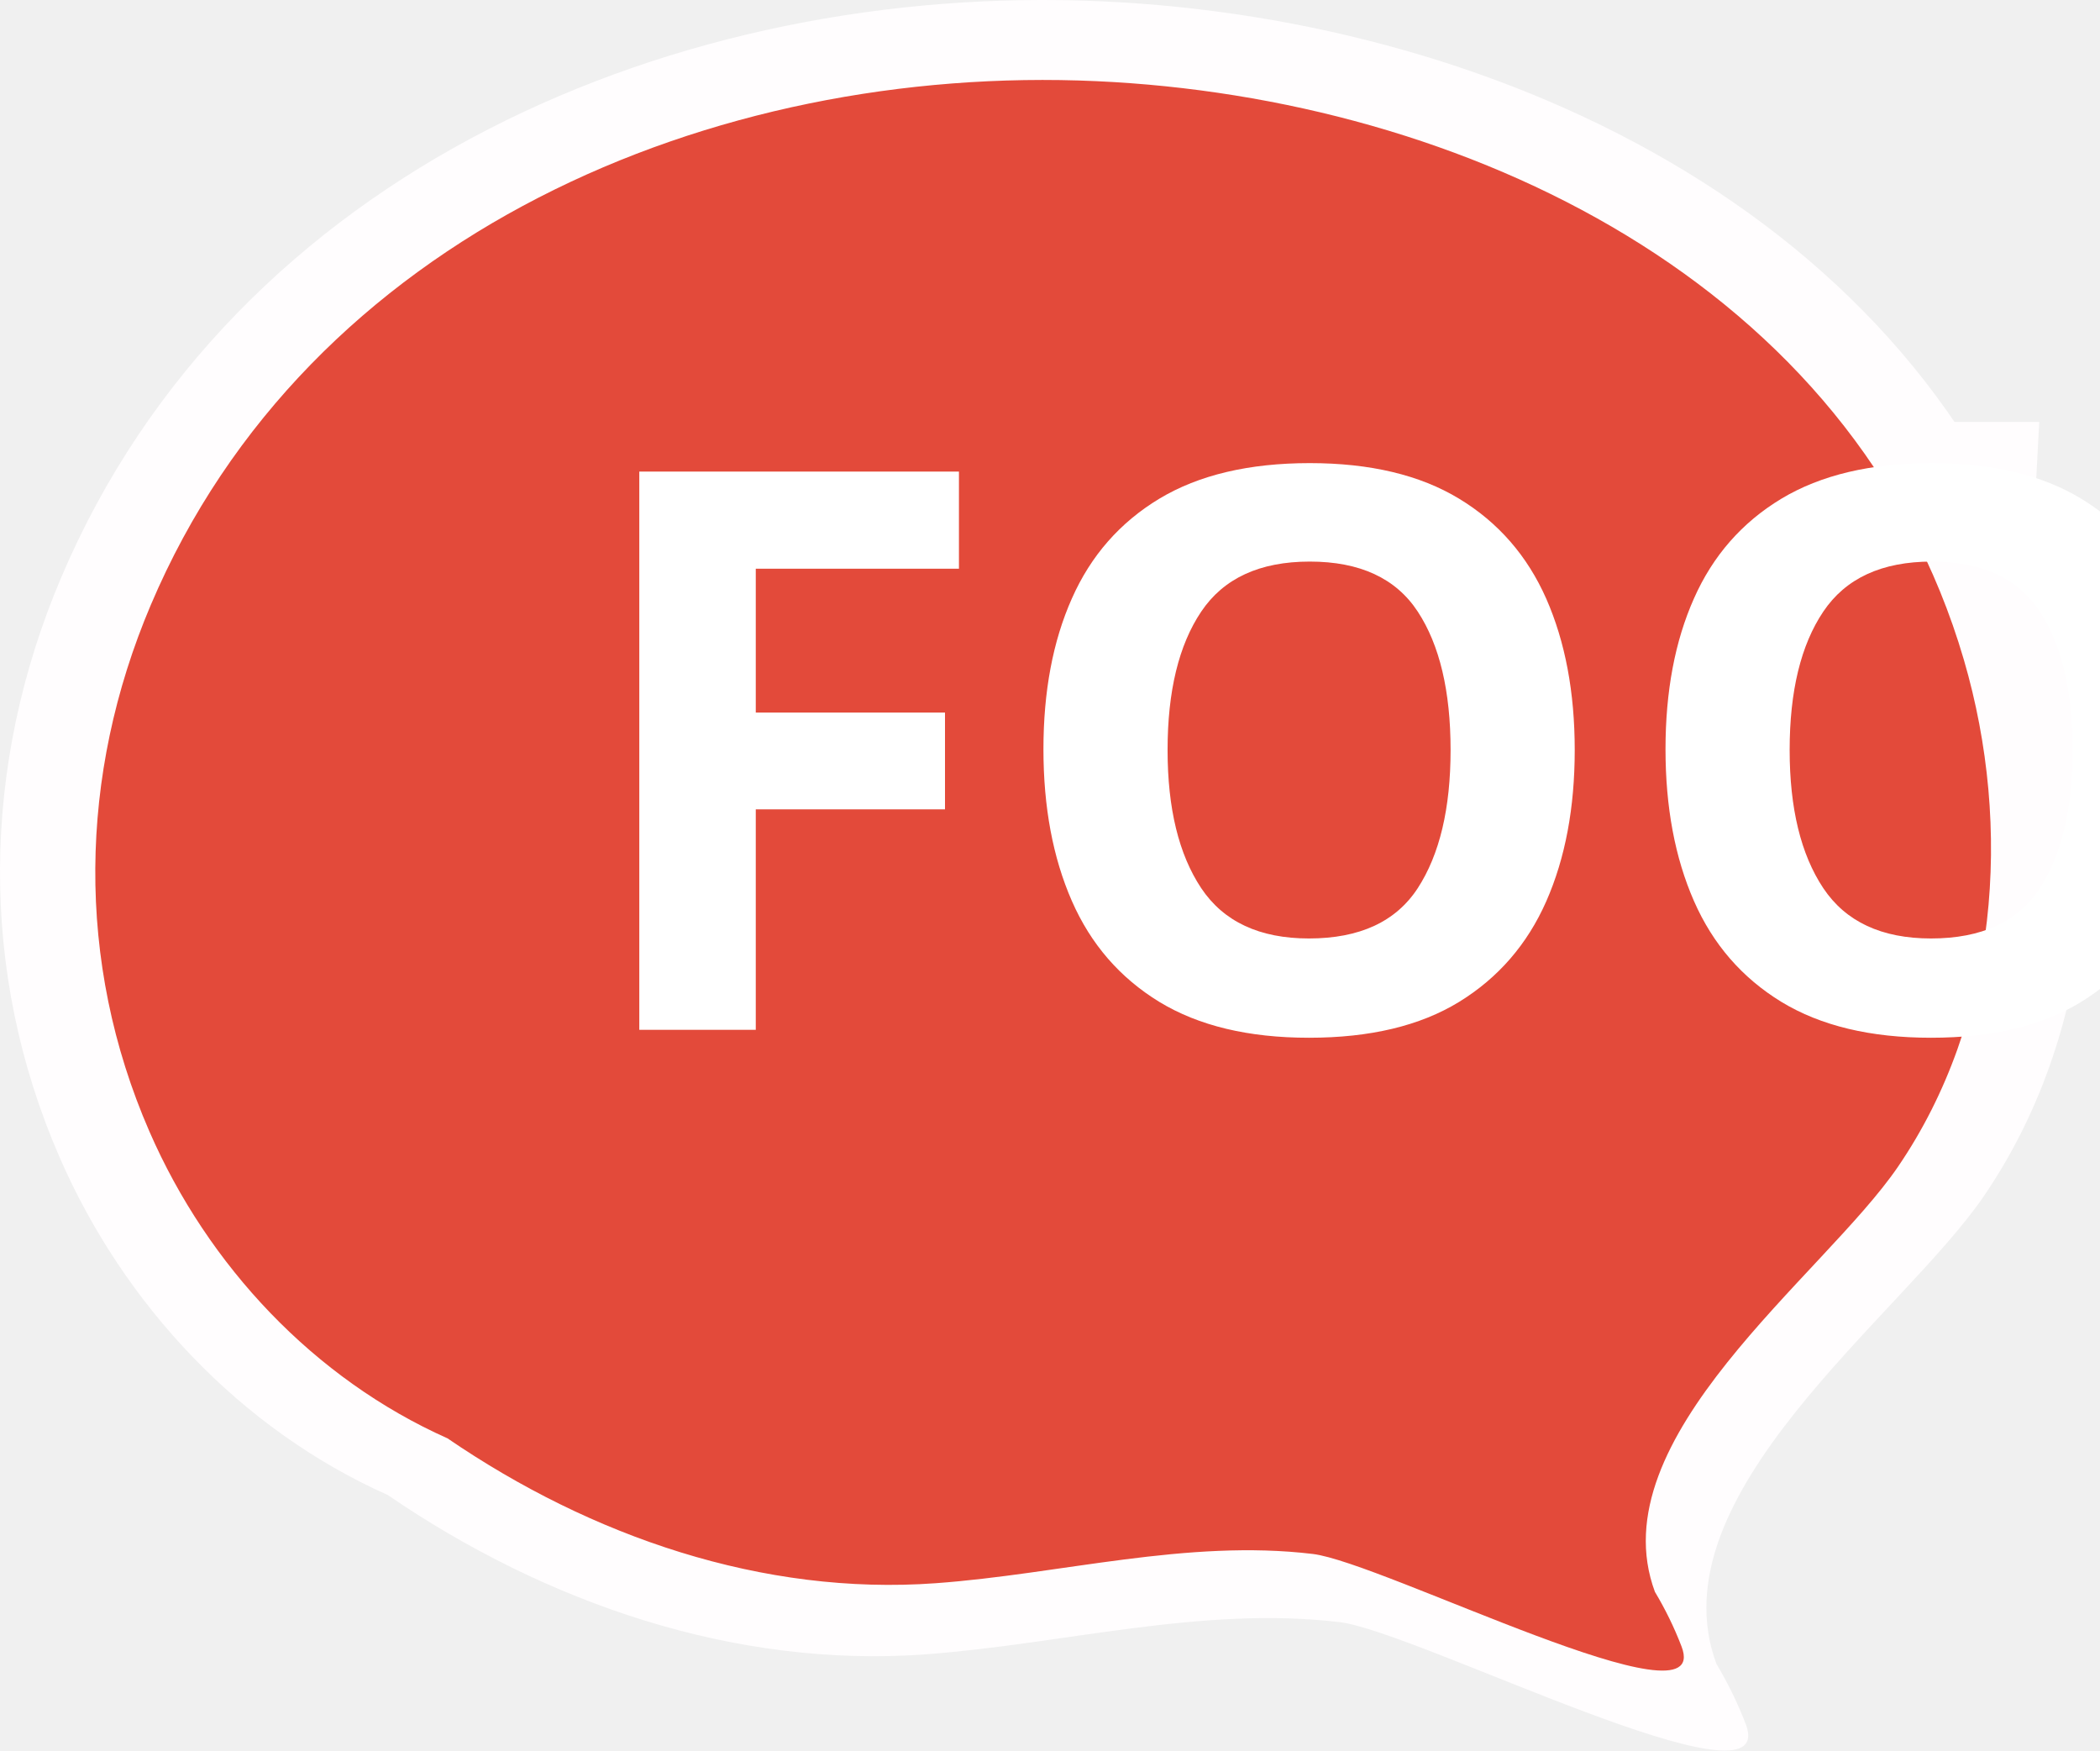
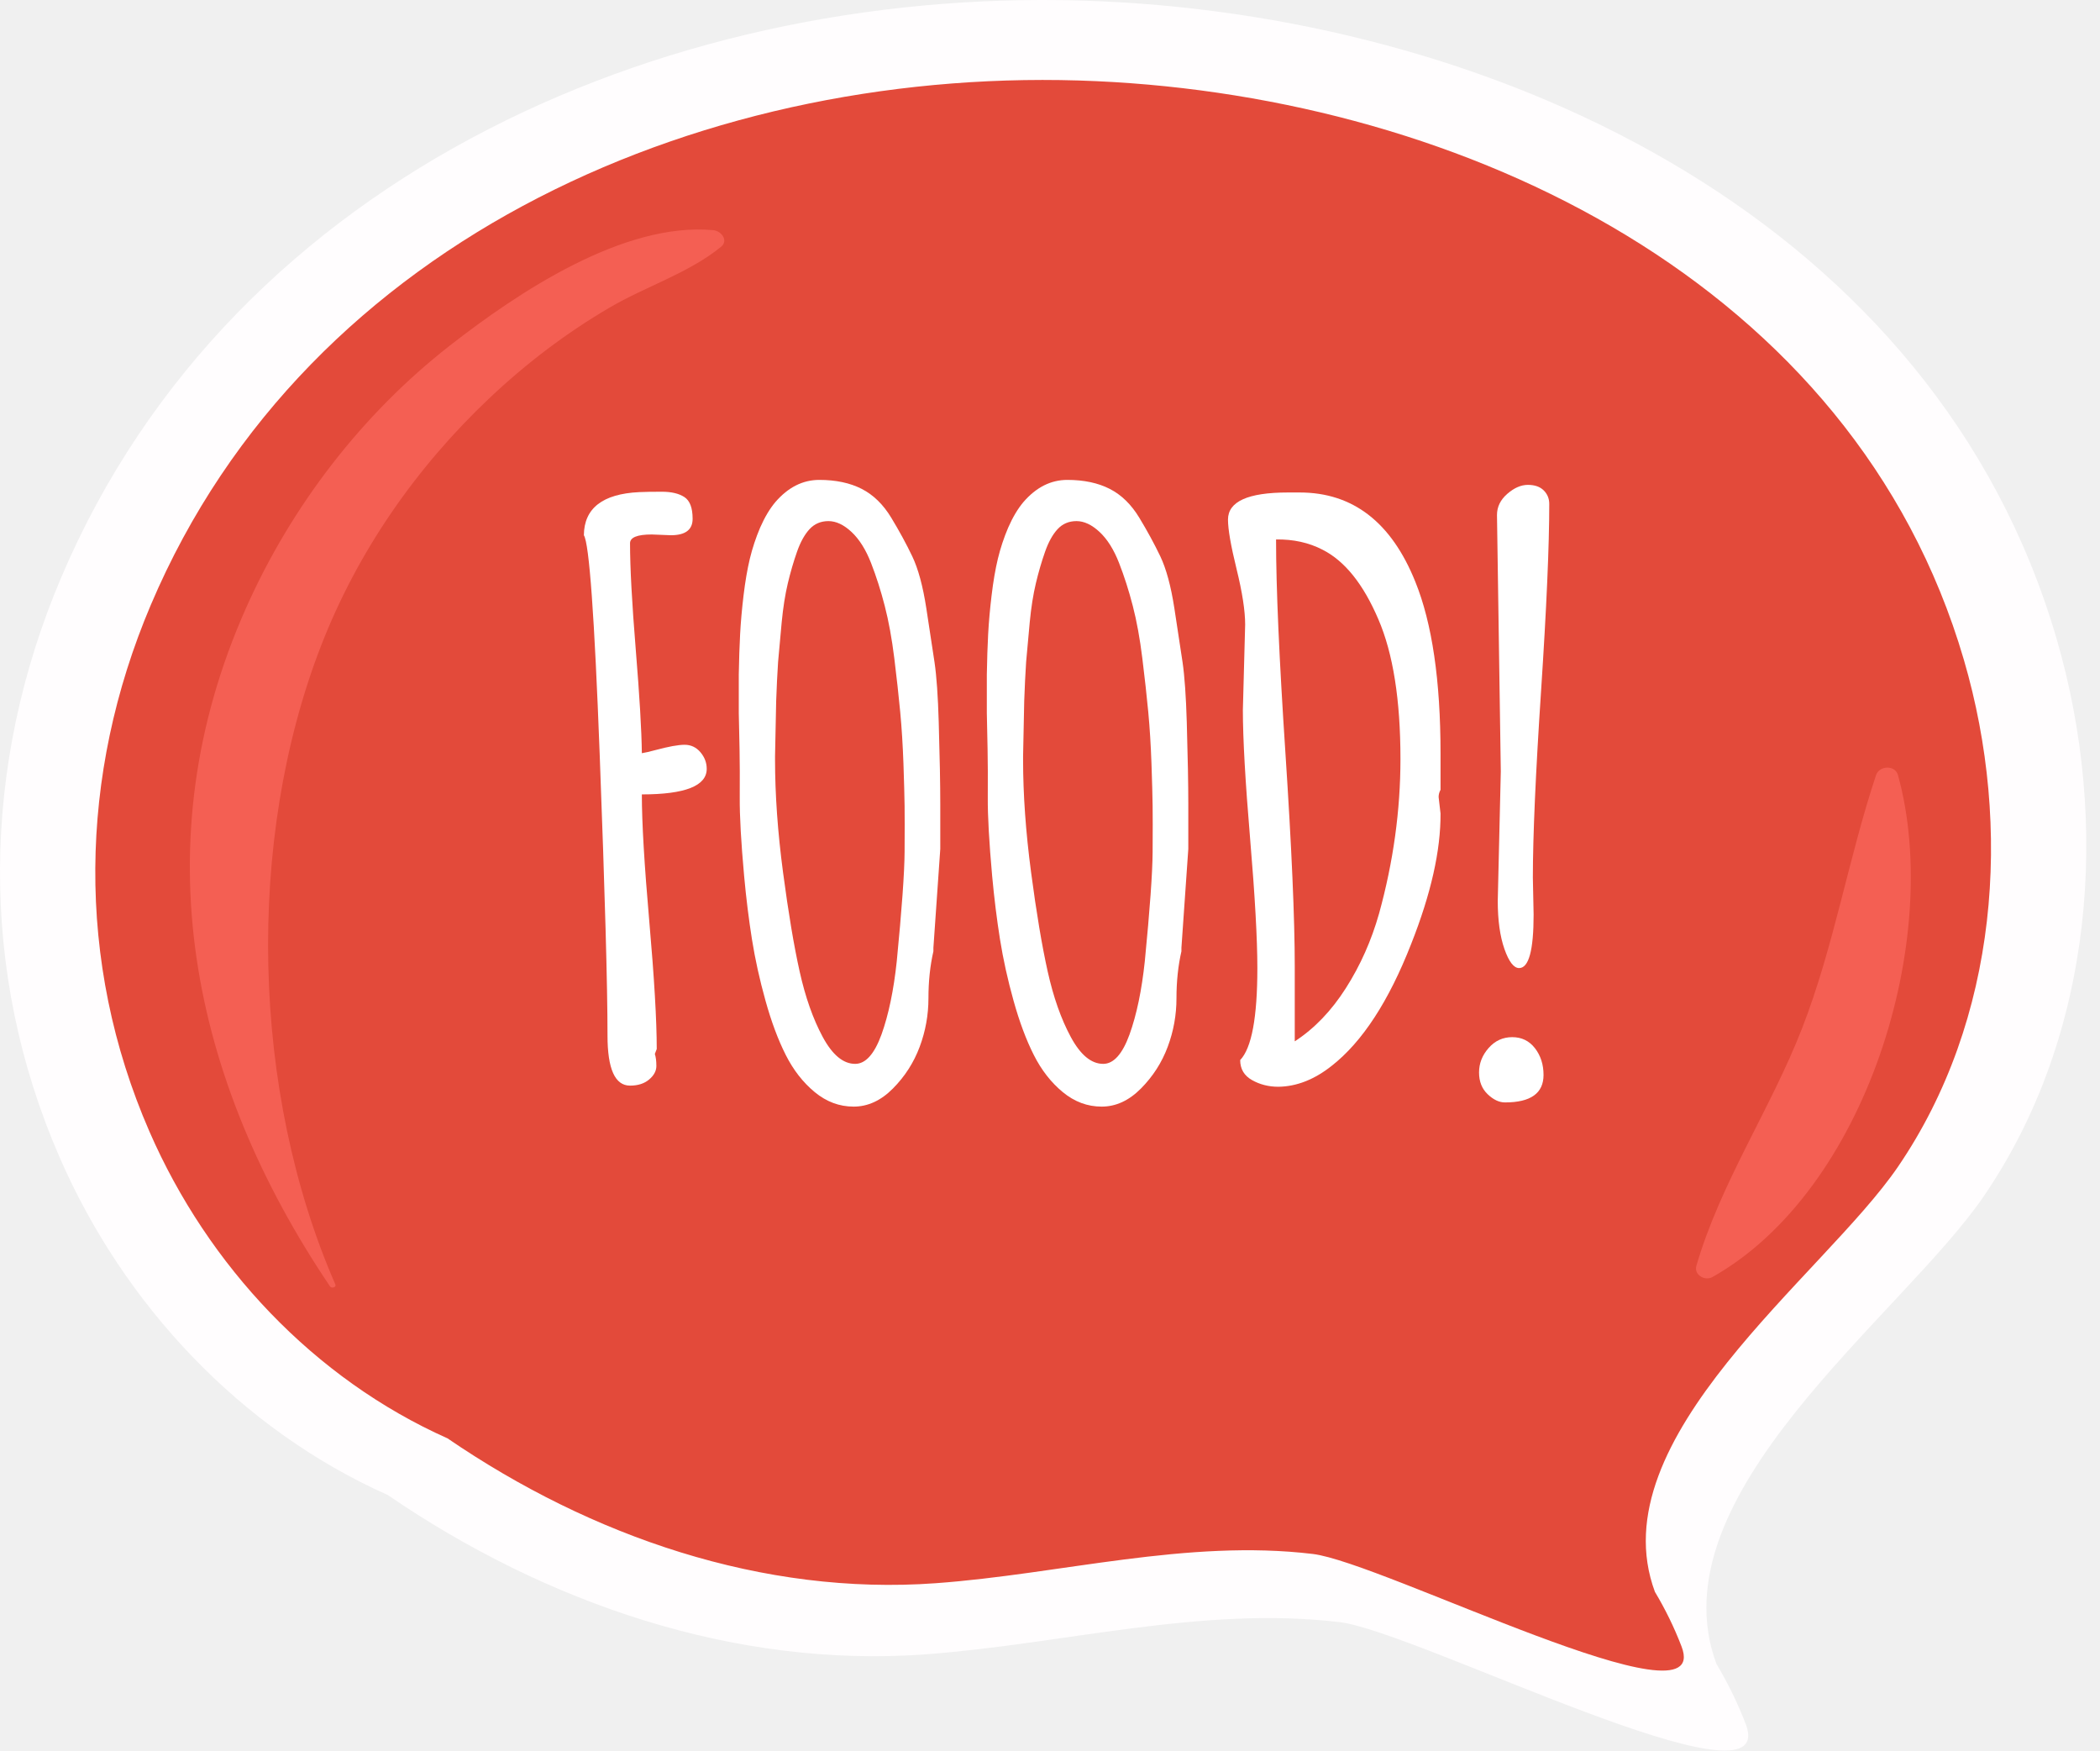
<svg xmlns="http://www.w3.org/2000/svg" width="120px" height="100px" viewBox="0 0 120 100" version="1.1">
  <g id="Page-1" stroke="none" stroke-width="1" fill="none" fill-rule="evenodd">
-     <g id="Group-88">
-       <path d="M113.364,68.332 C119.665,59.105 120.594,47.008 117.51,36.458 C110.588,12.782 86.069,1.126 62.963,0.076 C38.813,-1.021 13.377,9.718 3.489,33.009 C-1.048,43.698 -1.248,55.443 3.407,66.119 C7.088,74.562 13.762,81.664 22.151,85.404 C31.186,91.583 41.978,95.304 52.862,94.511 C60.718,93.939 68.654,91.724 76.563,92.672 C80.958,93.199 101.827,103.884 99.755,98.489 C99.284,97.263 98.72,96.123 98.082,95.056 C94.496,85.393 108.687,75.181 113.364,68.332" id="Fill-272" fill="#FFFDFE" />
-       <text id="wow!" font-family="Amatic-Bold, Amatic" font-size="49.145" font-style="condensed" font-weight="bold" fill="#FFFDFE">
-         <tspan x="29.789" y="59.196">w</tspan>
-         <tspan x="49.034" y="59.196" letter-spacing="-0.703">o</tspan>
-         <tspan x="63.258" y="59.196">w!</tspan>
-       </text>
-       <path d="M108.454,66.658 C114.179,58.274 115.024,47.282 112.222,37.696 C105.931,16.182 83.652,5.592 62.657,4.637 C40.713,3.64 17.6,13.398 8.616,34.562 C4.492,44.274 4.311,54.947 8.541,64.647 C11.886,72.319 17.951,78.772 25.573,82.171 C33.783,87.785 43.589,91.166 53.478,90.446 C60.616,89.926 67.828,87.913 75.015,88.775 C79.008,89.253 97.971,98.963 96.088,94.06 C95.66,92.947 95.148,91.91 94.567,90.941 C91.309,82.16 104.204,72.881 108.454,66.658" id="Fill-274" fill="#E34A3A" />
-       <text id="FOOD!" font-family="Amatic-Bold, Amatic" font-size="44.656" font-style="condensed" font-weight="bold" fill="#FFFFFF">
-         <tspan x="32.514" y="58.831">FOOD!</tspan>
-       </text>
+     <g id="Group-99">
+       <path d="M113.364,68.332 C119.665,59.105 120.594,47.008 117.51,36.458 C110.588,12.782 86.069,1.126 62.963,0.076 C38.813,-1.021 13.377,9.718 3.489,33.009 C-1.048,43.698 -1.248,55.443 3.407,66.119 C7.088,74.562 13.762,81.664 22.151,85.404 C31.186,91.583 41.978,95.304 52.862,94.511 C60.718,93.939 68.654,91.724 76.563,92.672 C80.958,93.199 101.827,103.884 99.755,98.489 C99.284,97.263 98.72,96.123 98.082,95.056 C94.496,85.393 108.687,75.181 113.364,68.332" id="Fill-13" fill="#FFFDFE" />
+       <path d="M45.003,31.337 C45.003,30.537 45.463,30.137 46.383,30.137 C47.303,30.137 47.763,30.521 47.763,31.289 C47.763,32.329 47.723,33.001 47.643,33.305 L47.643,33.568 C47.194,34.929 46.971,36.433 46.971,38.08 L46.971,41.68 C46.971,43.728 46.719,46.811 46.215,50.93 C45.711,55.05 45.459,58.022 45.459,59.845 C45.459,63.173 44.826,64.836 43.564,64.836 C42.619,64.836 42.148,64.136 42.148,62.736 C42.148,61.337 42.1,59.925 42.003,58.501 C41.907,57.077 41.751,55.51 41.535,53.798 C41.319,52.086 41.131,50.674 40.972,49.563 C40.812,48.45 40.571,46.858 40.251,44.787 C39.932,42.715 39.715,41.312 39.604,40.575 C39.491,41.663 39.436,42.759 39.436,43.863 C39.436,44.967 39.312,47.051 39.064,50.114 C38.816,53.178 38.384,56.293 37.768,59.461 C37.151,62.629 36.452,64.212 35.668,64.212 C34.404,64.196 33.452,60.765 32.813,53.918 C32.524,50.975 32.269,48.015 32.045,45.039 C31.469,37.424 30.965,33.129 30.533,32.152 C30.805,31.576 31.276,31.289 31.948,31.289 C33.005,31.289 33.532,32.477 33.532,34.853 C33.532,37.228 33.876,40.852 34.565,45.723 C35.252,50.594 35.636,54.149 35.716,56.39 C37.107,46.902 37.804,39.68 37.804,34.72 L39.124,34.145 C39.524,34.145 39.867,34.248 40.155,34.456 C40.443,34.664 40.587,34.96 40.587,35.344 L40.587,35.752 C41.515,38.904 42.251,43.471 42.795,49.454 C43.051,52.19 43.291,54.31 43.515,55.814 C44.123,51.271 44.427,45.855 44.427,39.567 C44.427,38.736 44.551,37.504 44.799,35.872 C45.047,34.24 45.171,33.009 45.171,32.177 C45.059,31.889 45.003,31.608 45.003,31.337" id="Fill-15" fill="#FFFDFE" />
+       <path d="M53.162,41.44 L52.922,45.975 C52.922,50.726 53.307,54.871 54.074,58.406 C54.891,60.469 55.666,61.685 56.402,62.053 C56.994,62.053 57.529,61.813 58.01,61.334 C58.49,60.853 58.869,60.21 59.148,59.402 C59.43,58.594 59.666,57.742 59.857,56.846 C60.033,55.966 60.17,55.022 60.266,54.014 C60.426,52.271 60.506,50.783 60.506,49.55 C60.506,48.319 60.396,46.431 60.182,43.887 C59.965,41.344 59.857,39.448 59.857,38.2 L59.857,37.336 C59.824,36.136 59.433,35.069 58.682,34.132 C57.93,33.197 56.969,32.729 55.803,32.729 C54.682,32.729 53.937,33.361 53.57,34.625 C53.266,35.68 53.113,36.985 53.113,38.537 L53.162,41.44 Z M50.258,48.159 L50.307,46.288 C50.307,46.127 50.282,46.047 50.234,46.047 L50.234,45.16 C50.234,40.008 50.53,36.344 51.122,34.169 C51.618,32.33 52.098,31.193 52.561,30.761 C53.025,30.33 53.482,30.113 53.93,30.113 C57.736,30.113 60.361,32.033 61.801,35.873 C62.633,38.081 63.049,40.8 63.049,44.032 L63.049,44.391 L63.144,49.959 C63.144,59.381 60.961,64.093 56.594,64.093 C54.785,64.093 53.402,63.093 52.442,61.093 C51.53,59.173 50.97,57.286 50.762,55.43 C50.426,52.63 50.258,50.207 50.258,48.159 L50.258,48.159 Z" id="Fill-17" fill="#FFFDFE" />
+       <path d="M79.174,31.337 C79.174,30.537 79.634,30.137 80.554,30.137 C81.474,30.137 81.934,30.521 81.934,31.289 C81.934,32.329 81.894,33.001 81.814,33.305 L81.814,33.568 C81.365,34.929 81.142,36.433 81.142,38.08 L81.142,41.68 C81.142,43.728 80.89,46.811 80.386,50.93 C79.882,55.05 79.63,58.022 79.63,59.845 C79.63,63.173 78.998,64.836 77.735,64.836 C76.79,64.836 76.319,64.136 76.319,62.736 C76.319,61.337 76.271,59.925 76.175,58.501 C76.078,57.077 75.923,55.51 75.706,53.798 C75.49,52.086 75.302,50.674 75.143,49.563 C74.983,48.45 74.742,46.858 74.423,44.787 C74.103,42.715 73.887,41.312 73.775,40.575 C73.662,41.663 73.607,42.759 73.607,43.863 C73.607,44.967 73.483,47.051 73.235,50.114 C72.987,53.178 72.555,56.293 71.939,59.461 C71.323,62.629 70.623,64.212 69.839,64.212 C68.575,64.196 67.623,60.765 66.984,53.918 C66.695,50.975 66.44,48.015 66.216,45.039 C65.64,37.424 65.136,33.129 64.704,32.152 C64.976,31.576 65.448,31.289 66.12,31.289 C67.176,31.289 67.703,32.477 67.703,34.853 C67.703,37.228 68.047,40.852 68.736,45.723 C69.423,50.594 69.807,54.149 69.887,56.39 C71.279,46.902 71.975,39.68 71.975,34.72 L73.295,34.145 C73.695,34.145 74.039,34.248 74.326,34.456 C74.614,34.664 74.759,34.96 74.759,35.344 L74.759,35.752 C75.687,38.904 76.422,43.471 76.966,49.454 C77.222,52.19 77.462,54.31 77.687,55.814 C78.294,51.271 78.598,45.855 78.598,39.567 C78.598,38.736 78.722,37.504 78.97,35.872 C79.218,34.24 79.342,33.009 79.342,32.177 C79.23,31.889 79.174,31.608 79.174,31.337" id="Fill-19" fill="#FFFDFE" />
+       <path d="M87.573,50.15 L87.621,52.477 C87.621,54.717 87.317,55.837 86.71,55.837 C86.374,55.837 86.065,55.437 85.786,54.637 C85.506,53.838 85.366,52.83 85.366,51.614 L85.557,43.479 L85.317,27.353 C85.317,26.841 85.534,26.397 85.966,26.021 C86.397,25.645 86.829,25.457 87.261,25.457 C87.693,25.457 88.025,25.573 88.258,25.805 C88.489,26.037 88.605,26.321 88.605,26.657 C88.605,29.281 88.433,33.2 88.09,38.416 C87.745,43.63 87.573,47.543 87.573,50.15 M88.245,62.556 C88.245,63.708 87.437,64.284 85.821,64.284 C85.453,64.284 85.09,64.112 84.729,63.768 C84.37,63.423 84.189,62.968 84.189,62.4 C84.189,61.833 84.389,61.32 84.79,60.864 C85.189,60.409 85.685,60.18 86.277,60.18 C86.869,60.18 87.345,60.413 87.705,60.877 C88.065,61.34 88.245,61.9 88.245,62.556" id="Fill-21" fill="#FFFDFE" />
+       <path d="M108.454,66.658 C114.179,58.274 115.024,47.282 112.222,37.696 C105.931,16.182 83.652,5.592 62.657,4.637 C40.713,3.64 17.6,13.398 8.616,34.562 C4.492,44.274 4.311,54.947 8.541,64.647 C11.886,72.319 17.951,78.772 25.573,82.171 C33.783,87.785 43.589,91.166 53.478,90.446 C60.616,89.926 67.828,87.913 75.015,88.775 C79.008,89.253 97.971,98.963 96.088,94.06 C95.66,92.947 95.148,91.91 94.567,90.941 C91.309,82.16 104.204,72.881 108.454,66.658" id="Fill-23" fill="#E34A3A" />
+       <path d="M37.528,59.927 L37.42,60.21 C37.477,60.385 37.507,60.614 37.507,60.898 C37.507,61.181 37.368,61.439 37.092,61.671 C36.816,61.904 36.452,62.02 36.002,62.02 C35.144,62.02 34.715,61.069 34.715,59.163 C34.715,56.329 34.566,50.973 34.268,43.094 C33.97,35.215 33.669,31.043 33.364,30.577 C33.378,29.037 34.432,28.215 36.525,28.114 C36.844,28.099 37.277,28.092 37.823,28.092 C38.368,28.092 38.797,28.194 39.109,28.397 C39.422,28.601 39.578,29.015 39.578,29.64 C39.578,30.265 39.164,30.577 38.335,30.577 L37.245,30.534 C36.416,30.534 36.002,30.701 36.002,31.035 C36.002,32.416 36.111,34.441 36.329,37.109 C36.547,39.776 36.663,41.749 36.677,43.029 C36.867,42.999 37.121,42.941 37.441,42.854 C38.197,42.651 38.757,42.548 39.12,42.548 C39.483,42.548 39.785,42.691 40.025,42.974 C40.264,43.257 40.384,43.573 40.384,43.922 C40.384,44.896 39.149,45.383 36.677,45.383 C36.677,46.996 36.82,49.417 37.103,52.644 C37.386,55.871 37.528,58.299 37.528,59.927" id="Fill-25" fill="#FFFFFF" />
+       <path d="M49.772,32.158 C49.473,31.395 49.103,30.806 48.66,30.391 C48.216,29.977 47.777,29.77 47.34,29.77 C46.905,29.77 46.544,29.923 46.261,30.228 C45.978,30.534 45.738,30.967 45.542,31.526 C45.345,32.086 45.17,32.685 45.018,33.325 C44.866,33.965 44.75,34.702 44.669,35.538 C44.589,36.374 44.52,37.134 44.462,37.816 C44.418,38.485 44.382,39.226 44.353,40.041 C44.324,41.392 44.302,42.446 44.288,43.202 L44.288,43.398 C44.288,45.39 44.44,47.538 44.746,49.842 C45.051,52.146 45.367,54.032 45.694,55.5 C46.021,56.969 46.46,58.215 47.013,59.24 C47.566,60.264 48.183,60.777 48.867,60.777 C49.462,60.777 49.964,60.218 50.372,59.097 C50.778,57.964 51.069,56.568 51.244,54.911 C51.534,51.946 51.683,49.863 51.691,48.664 C51.698,47.465 51.698,46.59 51.691,46.037 C51.683,45.484 51.662,44.681 51.626,43.628 C51.588,42.574 51.527,41.585 51.44,40.662 C51.352,39.739 51.24,38.718 51.102,37.598 C50.963,36.479 50.782,35.483 50.556,34.611 C50.332,33.739 50.07,32.922 49.772,32.158 L49.772,32.158 Z M53.73,48.501 L53.337,54.148 L53.337,54.345 C53.148,55.173 53.054,56.067 53.054,57.026 C53.054,57.986 52.886,58.913 52.552,59.806 C52.217,60.701 51.709,61.493 51.026,62.183 C50.342,62.874 49.593,63.219 48.78,63.219 C47.965,63.219 47.224,62.943 46.555,62.39 C45.886,61.838 45.335,61.13 44.898,60.264 C44.462,59.4 44.077,58.367 43.743,57.168 C43.408,55.969 43.15,54.799 42.968,53.658 C42.787,52.516 42.638,51.313 42.522,50.049 C42.347,48.116 42.263,46.615 42.271,45.546 C42.278,44.477 42.274,43.562 42.26,42.799 C42.246,42.036 42.231,41.348 42.216,40.738 L42.216,39.724 L42.216,38.536 C42.231,37.679 42.256,36.908 42.293,36.224 C42.329,35.542 42.394,34.804 42.489,34.012 C42.584,33.22 42.704,32.521 42.848,31.918 C42.994,31.315 43.19,30.722 43.437,30.141 C43.699,29.545 43.99,29.058 44.309,28.68 C45.037,27.838 45.872,27.416 46.817,27.416 C47.762,27.416 48.569,27.587 49.238,27.928 C49.906,28.269 50.469,28.818 50.927,29.574 C51.385,30.33 51.785,31.064 52.126,31.776 C52.468,32.489 52.737,33.481 52.933,34.753 C53.13,36.025 53.287,37.054 53.402,37.838 C53.519,38.637 53.599,39.779 53.642,41.262 C53.701,43.254 53.73,44.808 53.73,45.928 L53.73,48.501 Z" id="Fill-27" fill="#FFFFFF" />
+       <path d="M63.945,32.158 C63.647,31.395 63.277,30.806 62.834,30.391 C62.389,29.977 61.95,29.77 61.514,29.77 C61.078,29.77 60.718,29.923 60.435,30.228 C60.151,30.534 59.912,30.967 59.716,31.526 C59.519,32.086 59.344,32.685 59.192,33.325 C59.04,33.965 58.923,34.702 58.843,35.538 C58.763,36.374 58.694,37.134 58.636,37.816 C58.592,38.485 58.556,39.226 58.527,40.041 C58.498,41.392 58.476,42.446 58.462,43.202 L58.462,43.398 C58.462,45.39 58.614,47.538 58.92,49.842 C59.224,52.146 59.541,54.032 59.868,55.5 C60.195,56.969 60.634,58.215 61.187,59.24 C61.739,60.264 62.357,60.777 63.041,60.777 C63.636,60.777 64.138,60.218 64.545,59.097 C64.952,57.964 65.243,56.568 65.418,54.911 C65.708,51.946 65.857,49.863 65.864,48.664 C65.872,47.465 65.872,46.59 65.864,46.037 C65.857,45.484 65.835,44.681 65.799,43.628 C65.762,42.574 65.701,41.585 65.614,40.662 C65.526,39.739 65.414,38.718 65.275,37.598 C65.137,36.479 64.956,35.483 64.73,34.611 C64.505,33.739 64.243,32.922 63.945,32.158 L63.945,32.158 Z M67.903,48.501 L67.51,54.148 L67.51,54.345 C67.321,55.173 67.227,56.067 67.227,57.026 C67.227,57.986 67.06,58.913 66.725,59.806 C66.391,60.701 65.882,61.493 65.199,62.183 C64.515,62.874 63.767,63.219 62.953,63.219 C62.139,63.219 61.398,62.943 60.729,62.39 C60.06,61.838 59.508,61.13 59.072,60.264 C58.636,59.4 58.251,58.367 57.917,57.168 C57.582,55.969 57.324,54.799 57.142,53.658 C56.961,52.516 56.811,51.313 56.695,50.049 C56.521,48.116 56.437,46.615 56.445,45.546 C56.452,44.477 56.448,43.562 56.433,42.799 C56.419,42.036 56.404,41.348 56.39,40.738 L56.39,39.724 L56.39,38.536 C56.404,37.679 56.43,36.908 56.466,36.224 C56.503,35.542 56.568,34.804 56.663,34.012 C56.757,33.22 56.877,32.521 57.022,31.918 C57.168,31.315 57.364,30.722 57.611,30.141 C57.873,29.545 58.164,29.058 58.483,28.68 C59.21,27.838 60.046,27.416 60.991,27.416 C61.935,27.416 62.743,27.587 63.411,27.928 C64.08,28.269 64.643,28.818 65.101,29.574 C65.559,30.33 65.959,31.064 66.3,31.776 C66.641,32.489 66.911,33.481 67.107,34.753 C67.303,36.025 67.46,37.054 67.576,37.838 C67.692,38.637 67.772,39.779 67.816,41.262 C67.874,43.254 67.903,44.808 67.903,45.928 L67.903,48.501 Z" id="Fill-29" fill="#FFFFFF" />
+       <path d="M73.986,55.217 L73.986,59.49 C75.105,58.764 76.08,57.75 76.908,56.449 C77.737,55.149 78.369,53.727 78.805,52.186 C79.619,49.236 80.026,46.291 80.026,43.356 C80.026,39.983 79.604,37.322 78.761,35.374 C77.904,33.368 76.842,32.046 75.578,31.406 C74.793,30.999 73.906,30.803 72.918,30.818 L72.918,30.861 C72.918,33.551 73.095,37.599 73.452,43.006 C73.808,48.414 73.986,52.485 73.986,55.217 M82.207,45.535 L82.316,46.473 C82.33,48.581 81.77,51.067 80.636,53.931 C79.357,57.201 77.845,59.52 76.101,60.886 C75.113,61.671 74.095,62.071 73.049,62.085 C72.496,62.085 71.995,61.958 71.544,61.704 C71.093,61.449 70.868,61.069 70.868,60.559 C71.522,59.876 71.849,58.124 71.849,55.304 C71.849,53.647 71.711,51.183 71.435,47.912 C71.159,44.642 71.021,42.193 71.021,40.565 L71.152,35.68 C71.152,34.895 70.988,33.837 70.661,32.507 C70.334,31.177 70.171,30.237 70.171,29.684 C70.171,28.652 71.311,28.135 73.593,28.135 L74.27,28.135 C77.307,28.135 79.51,29.836 80.877,33.238 C81.836,35.608 82.316,38.878 82.316,43.05 L82.316,45.121 C82.243,45.252 82.207,45.391 82.207,45.535" id="Fill-31" fill="#FFFFFF" />
+       <path d="M87.592,50.137 L87.635,52.251 C87.635,54.287 87.359,55.304 86.807,55.304 C86.501,55.304 86.222,54.941 85.967,54.214 C85.713,53.488 85.586,52.572 85.586,51.467 L85.76,44.075 L85.542,29.422 C85.542,28.957 85.738,28.554 86.131,28.212 C86.524,27.87 86.916,27.7 87.308,27.7 C87.7,27.7 88.002,27.805 88.213,28.016 C88.424,28.227 88.529,28.485 88.529,28.789 C88.529,31.174 88.373,34.736 88.061,39.474 C87.748,44.213 87.592,47.767 87.592,50.137 M88.202,61.409 C88.202,62.456 87.468,62.98 86,62.98 C85.665,62.98 85.335,62.824 85.008,62.511 C84.681,62.199 84.517,61.784 84.517,61.268 C84.517,60.752 84.698,60.286 85.063,59.872 C85.426,59.458 85.876,59.251 86.414,59.251 C86.952,59.251 87.385,59.462 87.712,59.883 C88.038,60.305 88.202,60.814 88.202,61.409" id="Fill-33" fill="#FFFFFF" />
+       <path d="M40.767,13.15 C35.631,12.666 29.582,16.719 25.715,19.735 C20.684,23.658 16.657,28.906 14.063,34.725 C8.084,48.143 10.88,61.66 18.858,73.49 C18.946,73.621 19.237,73.546 19.162,73.374 C14.371,62.41 14.01,48.03 18.36,36.855 C20.445,31.498 23.779,26.708 27.947,22.765 C30.057,20.768 32.354,19.021 34.864,17.555 C36.94,16.343 39.332,15.614 41.198,14.104 C41.651,13.737 41.209,13.192 40.767,13.15" id="Fill-35" fill="#F45F53" />
+       <path d="M108.457,44.283 C108.293,43.688 107.386,43.73 107.202,44.283 C105.612,49.067 104.799,54.072 102.966,58.772 C101.173,63.37 98.323,67.555 96.936,72.311 C96.784,72.828 97.42,73.199 97.851,72.957 C106.635,68.012 111.038,53.641 108.457,44.283" id="Fill-37" fill="#F45F53" />
    </g>
  </g>
</svg>
